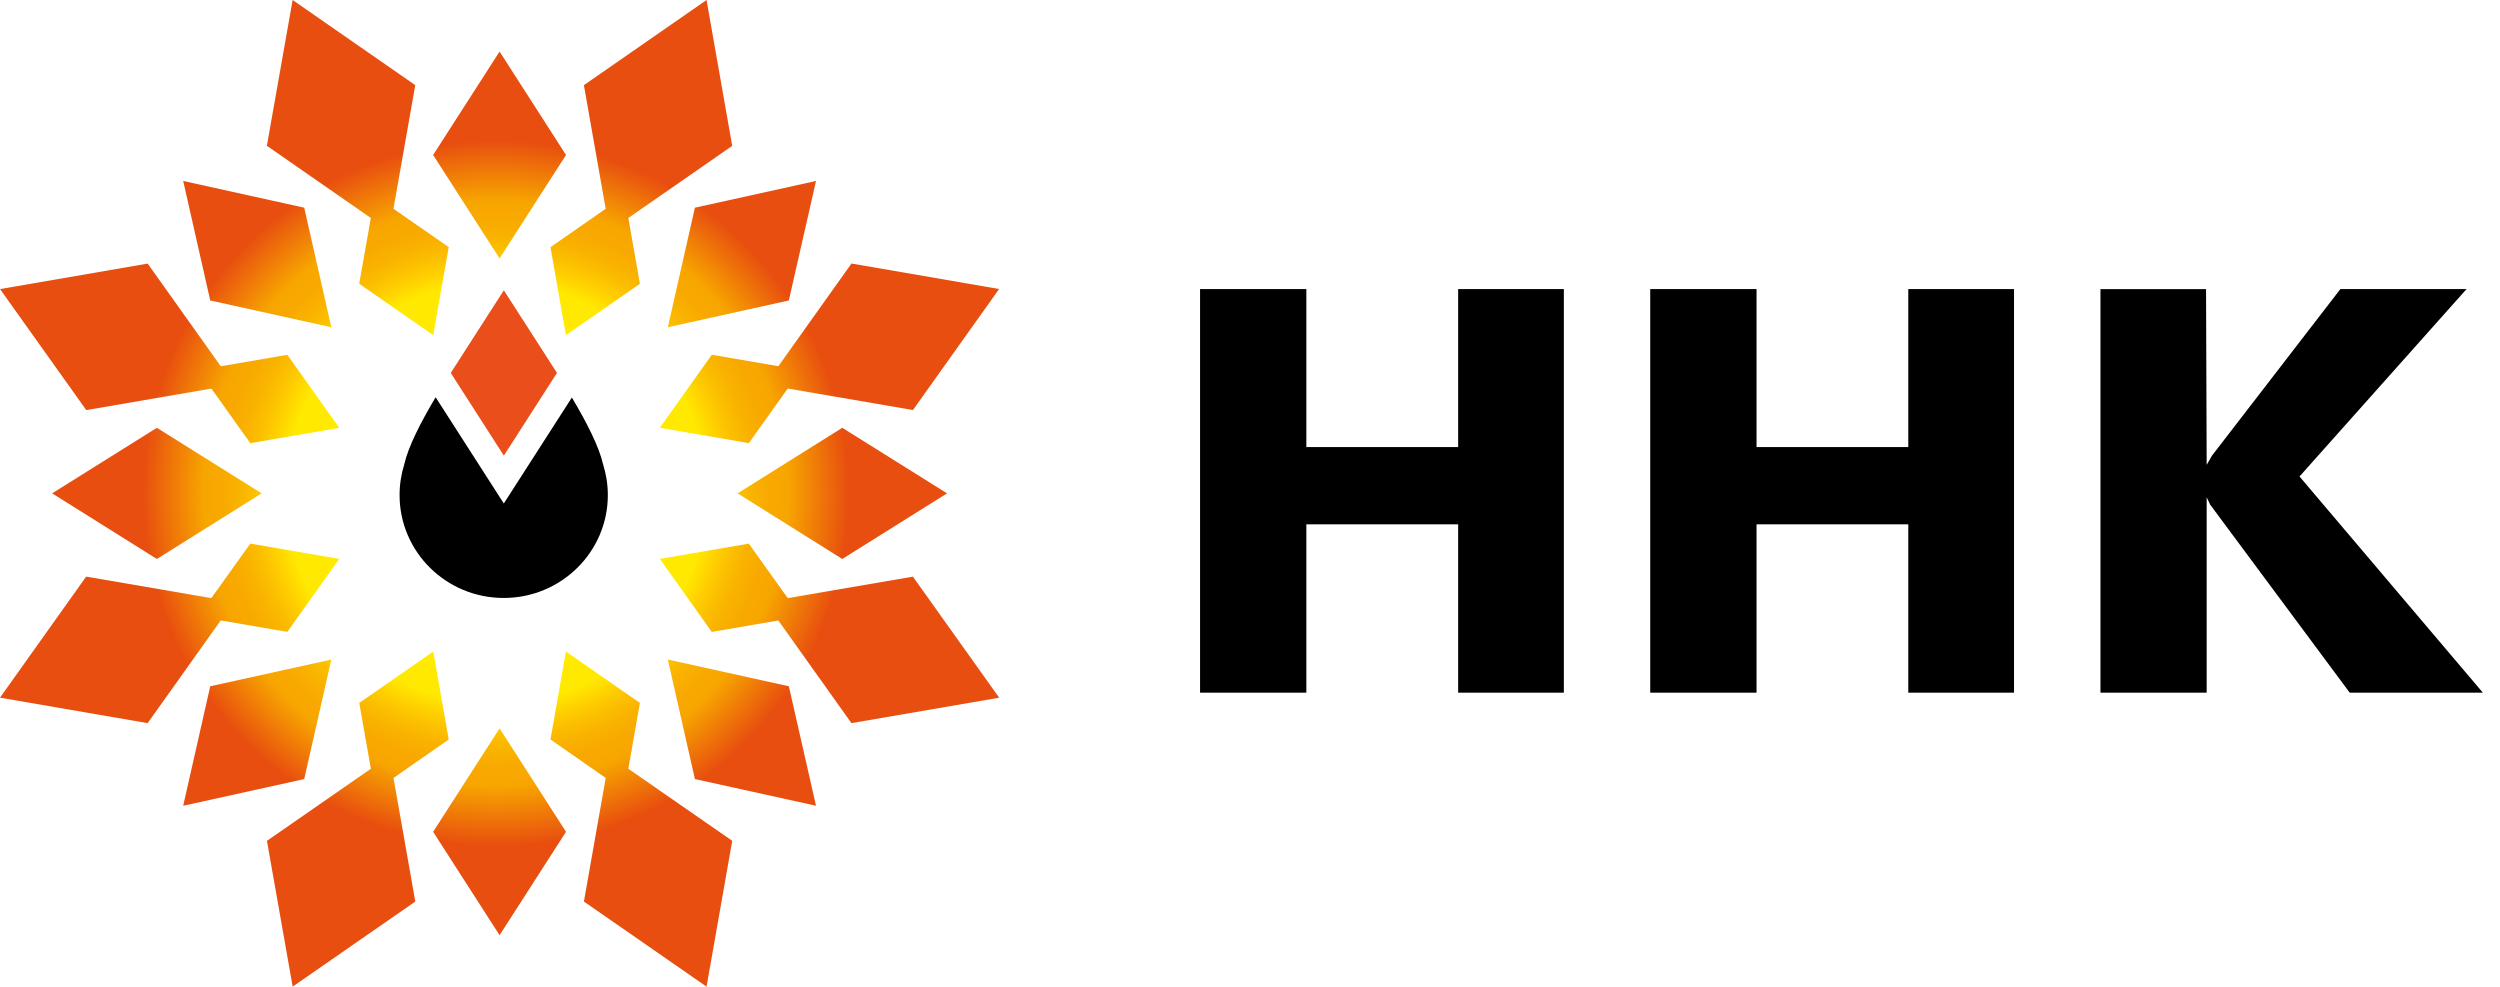
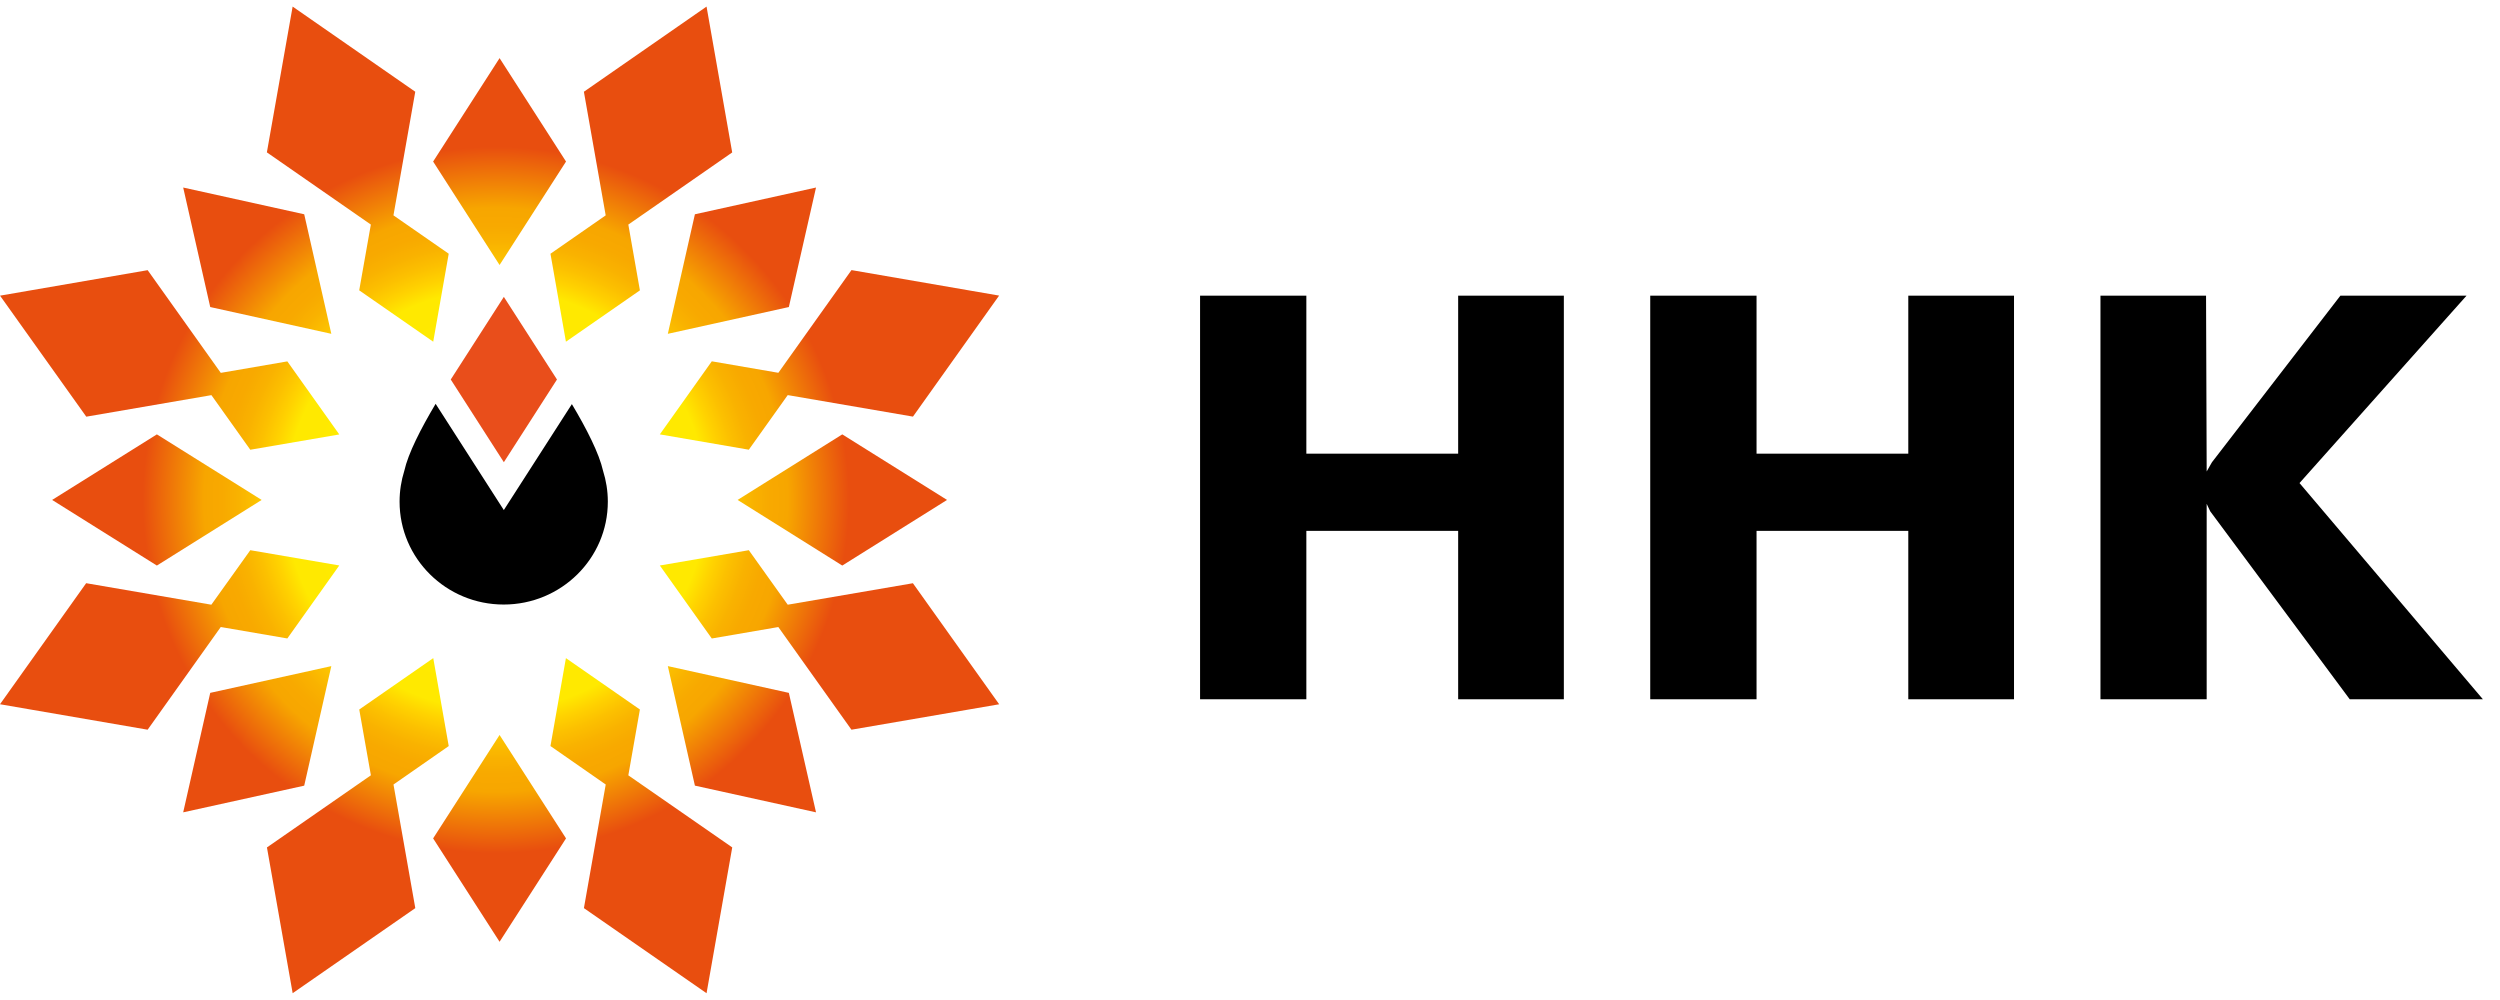
- <svg xmlns="http://www.w3.org/2000/svg" width="76px" height="30px" viewBox="0 0 76 30" version="1.1">
+ <svg xmlns="http://www.w3.org/2000/svg" width="100px" height="40px" viewBox="0 0 76 30" version="1.1">
  <defs>
    <radialGradient cx="49.629%" cy="50.011%" fx="49.629%" fy="50.011%" r="40.208%" gradientTransform="translate(0.49629,0.500106),scale(0.987457,1),translate(-0.49629,-0.500106)" id="radialGradient-1">
      <stop stop-color="#FFED00" offset="0%" />
      <stop stop-color="#FFE900" offset="52.75%" />
      <stop stop-color="#FFE800" offset="52.81%" />
      <stop stop-color="#FFD200" offset="56.64%" />
      <stop stop-color="#FCC000" offset="60.53%" />
      <stop stop-color="#F9B200" offset="64.52%" />
      <stop stop-color="#F8A900" offset="68.64%" />
      <stop stop-color="#F7A600" offset="73.08%" />
      <stop stop-color="#E84E0F" offset="88.46%" />
      <stop stop-color="#E84E0F" offset="98.9%" />
    </radialGradient>
  </defs>
  <g id="Symbols" stroke="none" stroke-width="1" fill="none" fill-rule="evenodd">
    <g id="mobile_header" transform="translate(-20, -26)">
      <g id="nnk_logo_short">
        <g transform="translate(20, 26)">
          <g id="nnk_abns_logo">
            <g id="Group">
              <path d="M39.713,8.788 L39.713,13.591 L44.328,13.591 L44.328,8.788 L47.541,8.788 L47.541,21.057 L44.328,21.057 L44.328,15.939 L39.713,15.939 L39.713,21.057 L36.482,21.057 L36.482,8.788 L39.713,8.788 Z M53.399,8.788 L53.399,13.591 L58.012,13.591 L58.012,8.788 L61.226,8.788 L61.226,21.057 L58.012,21.057 L58.012,15.939 L53.399,15.939 L53.399,21.057 L50.167,21.057 L50.167,8.788 L53.399,8.788 Z M67.064,8.788 L67.083,14.133 L67.243,13.853 L71.148,8.788 L74.983,8.788 L69.905,14.485 L75.48,21.058 L71.432,21.058 L67.191,15.344 L67.083,15.117 L67.083,21.058 L63.854,21.058 L63.854,8.789 L67.083,8.789 L67.083,8.788 L67.064,8.788 Z M18.333,14.113 C18.214,13.584 17.836,12.841 17.385,12.085 L15.316,15.306 L13.243,12.076 C12.792,12.834 12.409,13.582 12.291,14.112 C12.198,14.409 12.147,14.724 12.147,15.051 C12.147,16.777 13.563,18.178 15.312,18.178 C17.061,18.178 18.478,16.777 18.478,15.051 C18.478,14.724 18.426,14.409 18.333,14.113 Z" id="Shape" fill="#000000" fill-rule="nonzero" />
              <path d="M8.735,19.209 L10.314,16.99 L7.609,16.526 L6.425,18.183 L2.619,17.529 L1.77635684e-15,21.209 L4.488,21.983 L6.711,18.861 L8.735,19.209 L8.735,19.209 Z M16.734,7.514 L17.204,10.188 L19.453,8.627 L19.101,6.627 L22.259,4.434 L21.479,0 L17.75,2.589 L18.413,6.347 L16.734,7.514 L16.734,7.514 Z M13.641,22.48 L13.171,19.807 L10.921,21.369 L11.275,23.369 L8.115,25.562 L8.897,29.993 L12.625,27.407 L11.962,23.649 L13.642,22.48 L13.641,22.48 Z M21.638,10.785 L20.059,13.005 L22.764,13.471 L23.947,11.811 L27.754,12.465 L30.373,8.786 L25.885,8.011 L23.662,11.133 L21.639,10.784 L21.638,10.785 Z M10.921,8.627 L13.17,10.188 L13.641,7.513 L11.961,6.347 L12.624,2.589 L8.896,4.4408921e-15 L8.113,4.432 L11.274,6.627 L10.92,8.626 L10.921,8.627 Z M19.453,21.369 L17.204,19.807 L16.734,22.48 L18.414,23.649 L17.751,27.407 L21.479,29.994 L22.26,25.561 L19.101,23.37 L19.453,21.369 L19.453,21.369 Z M17.207,4.711 L15.187,1.567 L13.167,4.711 L15.187,7.856 L17.207,4.711 Z M20.302,9.948 L23.981,9.134 L24.807,5.501 L21.125,6.314 L20.302,9.948 L20.302,9.948 Z M10.072,9.948 L9.248,6.314 L5.569,5.501 L6.391,9.134 L10.072,9.948 Z M22.423,14.998 L25.605,16.993 L28.79,14.998 L25.605,13.005 L22.423,14.998 Z M13.167,25.287 L15.187,28.43 L17.207,25.287 L15.187,22.143 L13.167,25.287 Z M20.302,20.05 L21.125,23.683 L24.807,24.495 L23.981,20.863 L20.303,20.05 L20.302,20.05 Z M1.585,14.998 L4.769,16.993 L7.954,14.998 L4.769,13.005 L1.585,14.998 Z M10.072,20.05 L6.391,20.863 L5.569,24.495 L9.248,23.684 L10.072,20.05 Z M27.753,17.53 L23.947,18.183 L22.764,16.526 L20.059,16.991 L21.638,19.21 L23.661,18.862 L25.884,21.983 L30.375,21.21 L27.753,17.531 L27.753,17.53 Z M6.427,11.812 L7.609,13.472 L10.314,13.007 L8.735,10.786 L6.712,11.135 L4.489,8.013 L0.001,8.788 L2.623,12.467 L6.428,11.812 L6.427,11.812 Z" id="Shape" fill="url(#radialGradient-1)" fill-rule="nonzero" />
              <polygon id="Path" fill="#E94E1B" points="16.932 11.337 15.317 13.851 13.703 11.337 15.317 8.825" />
            </g>
          </g>
        </g>
      </g>
    </g>
  </g>
</svg>
